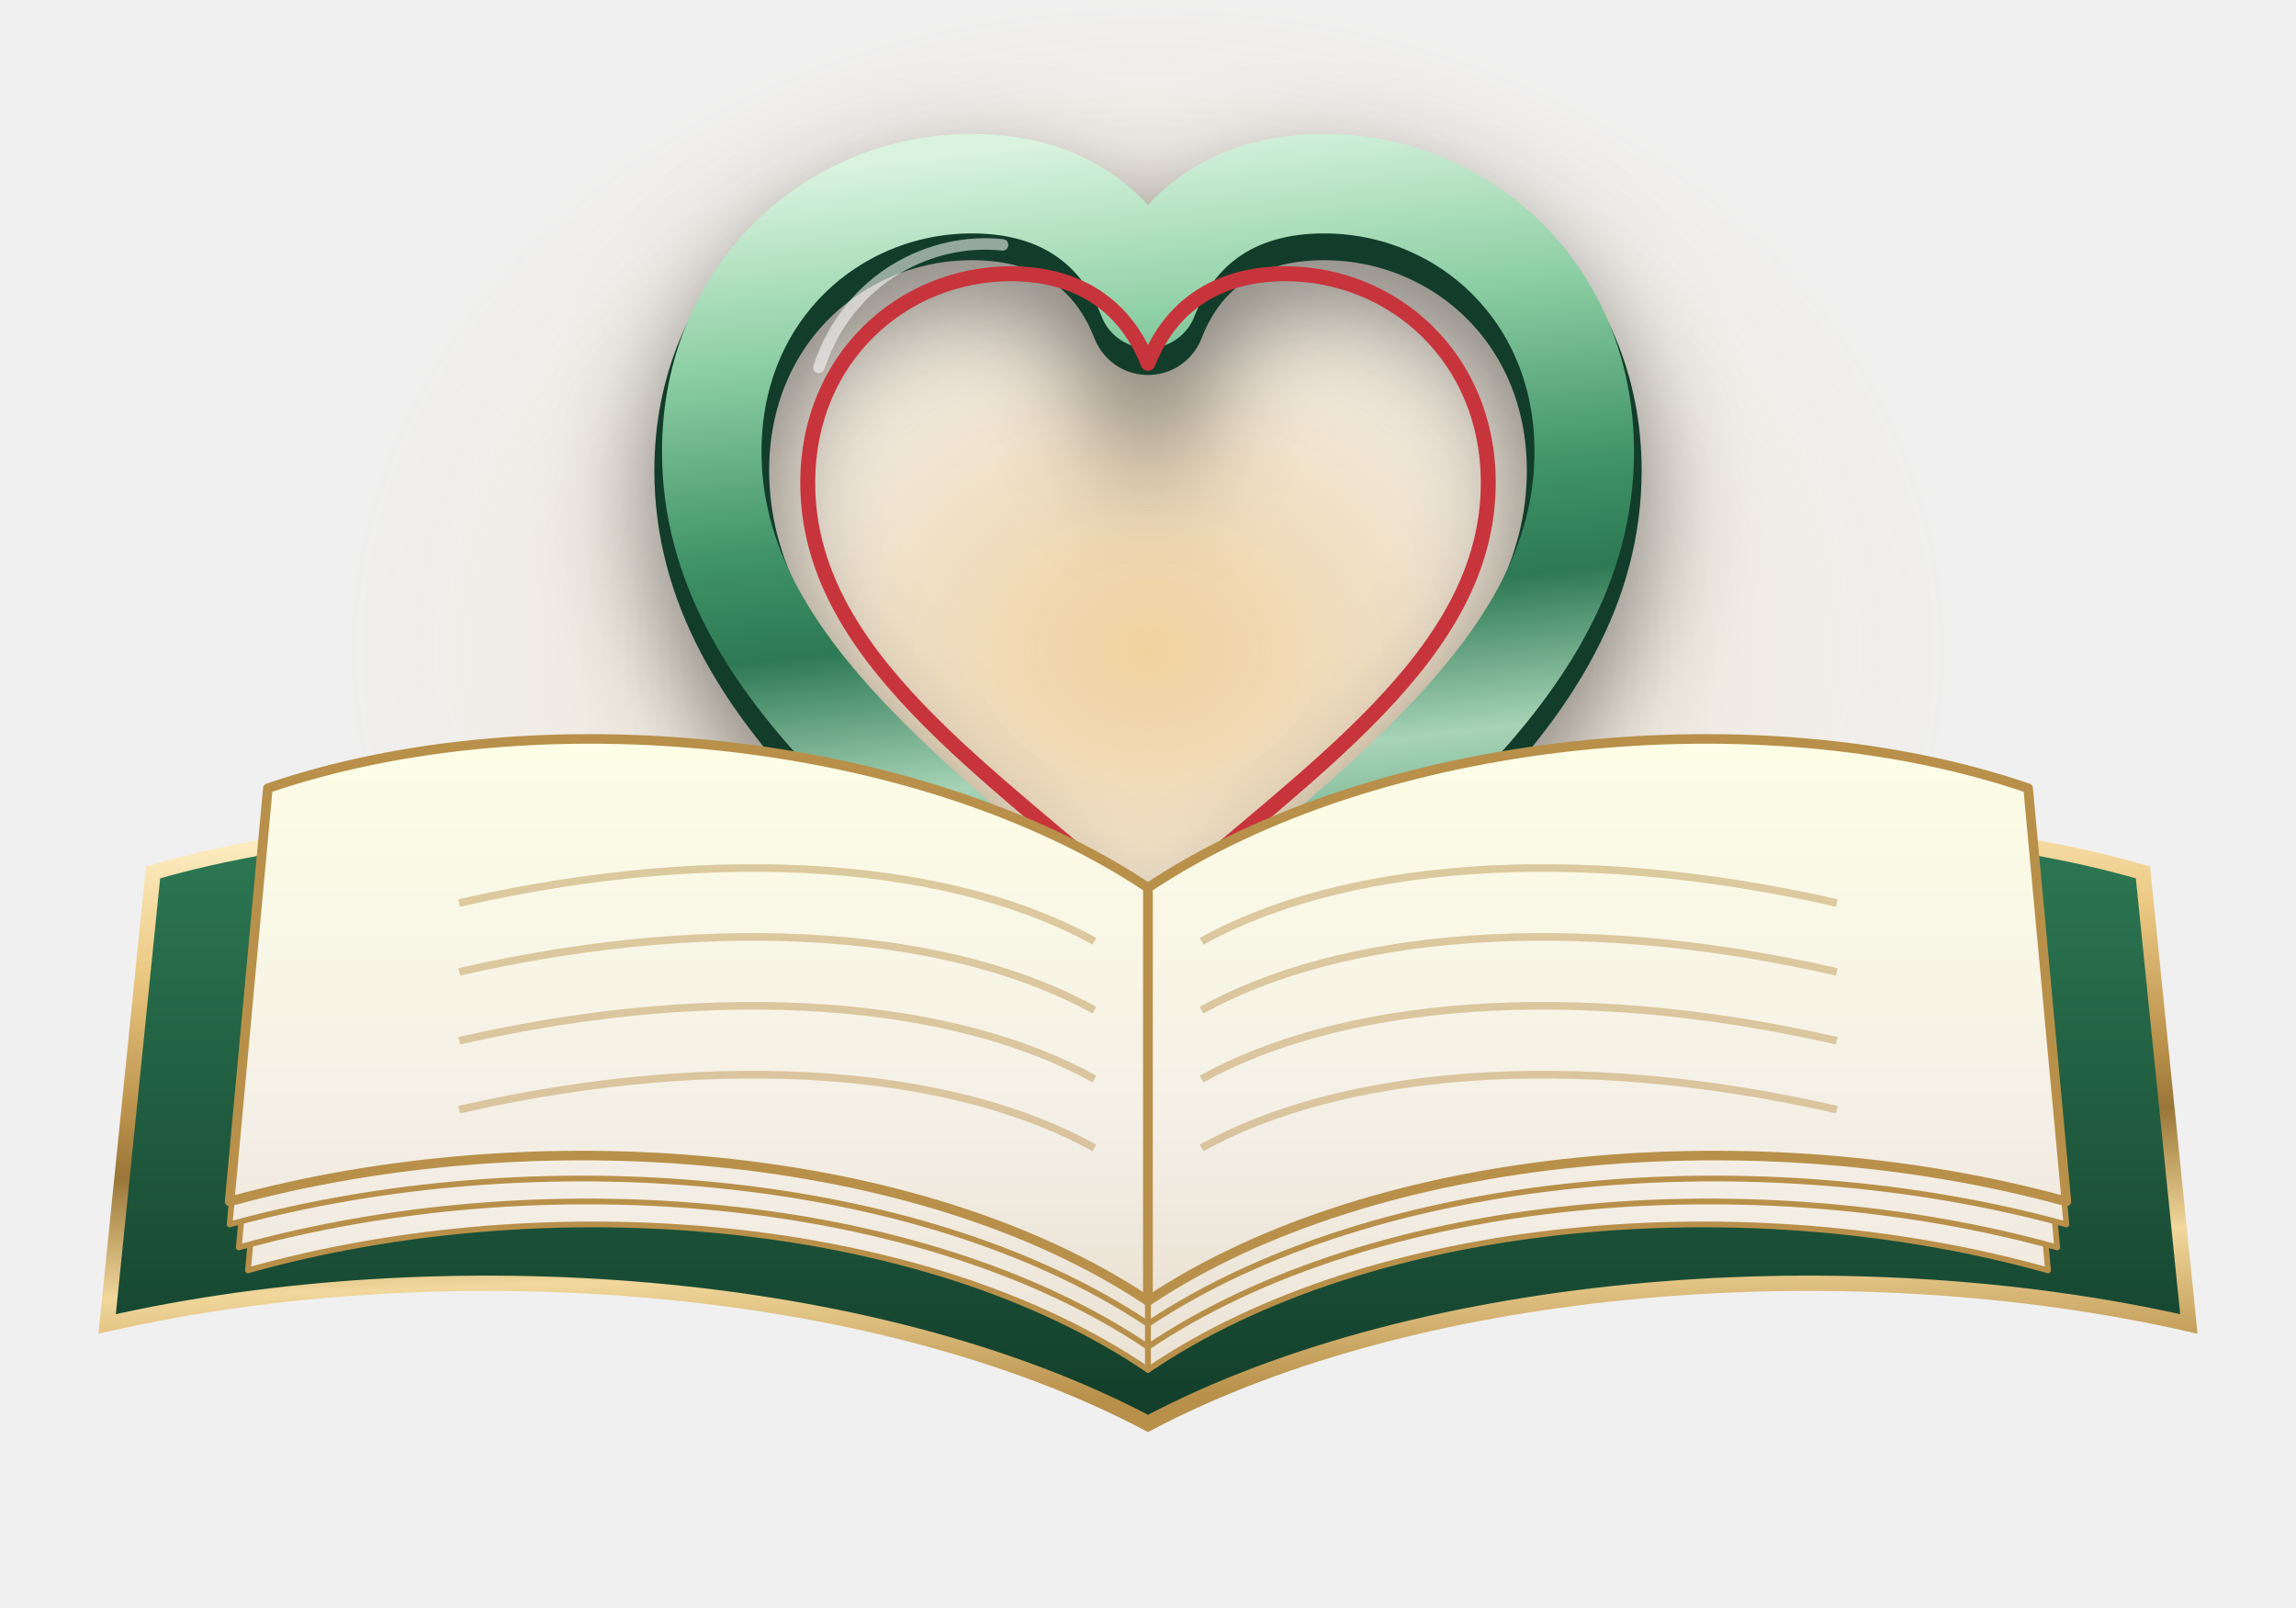
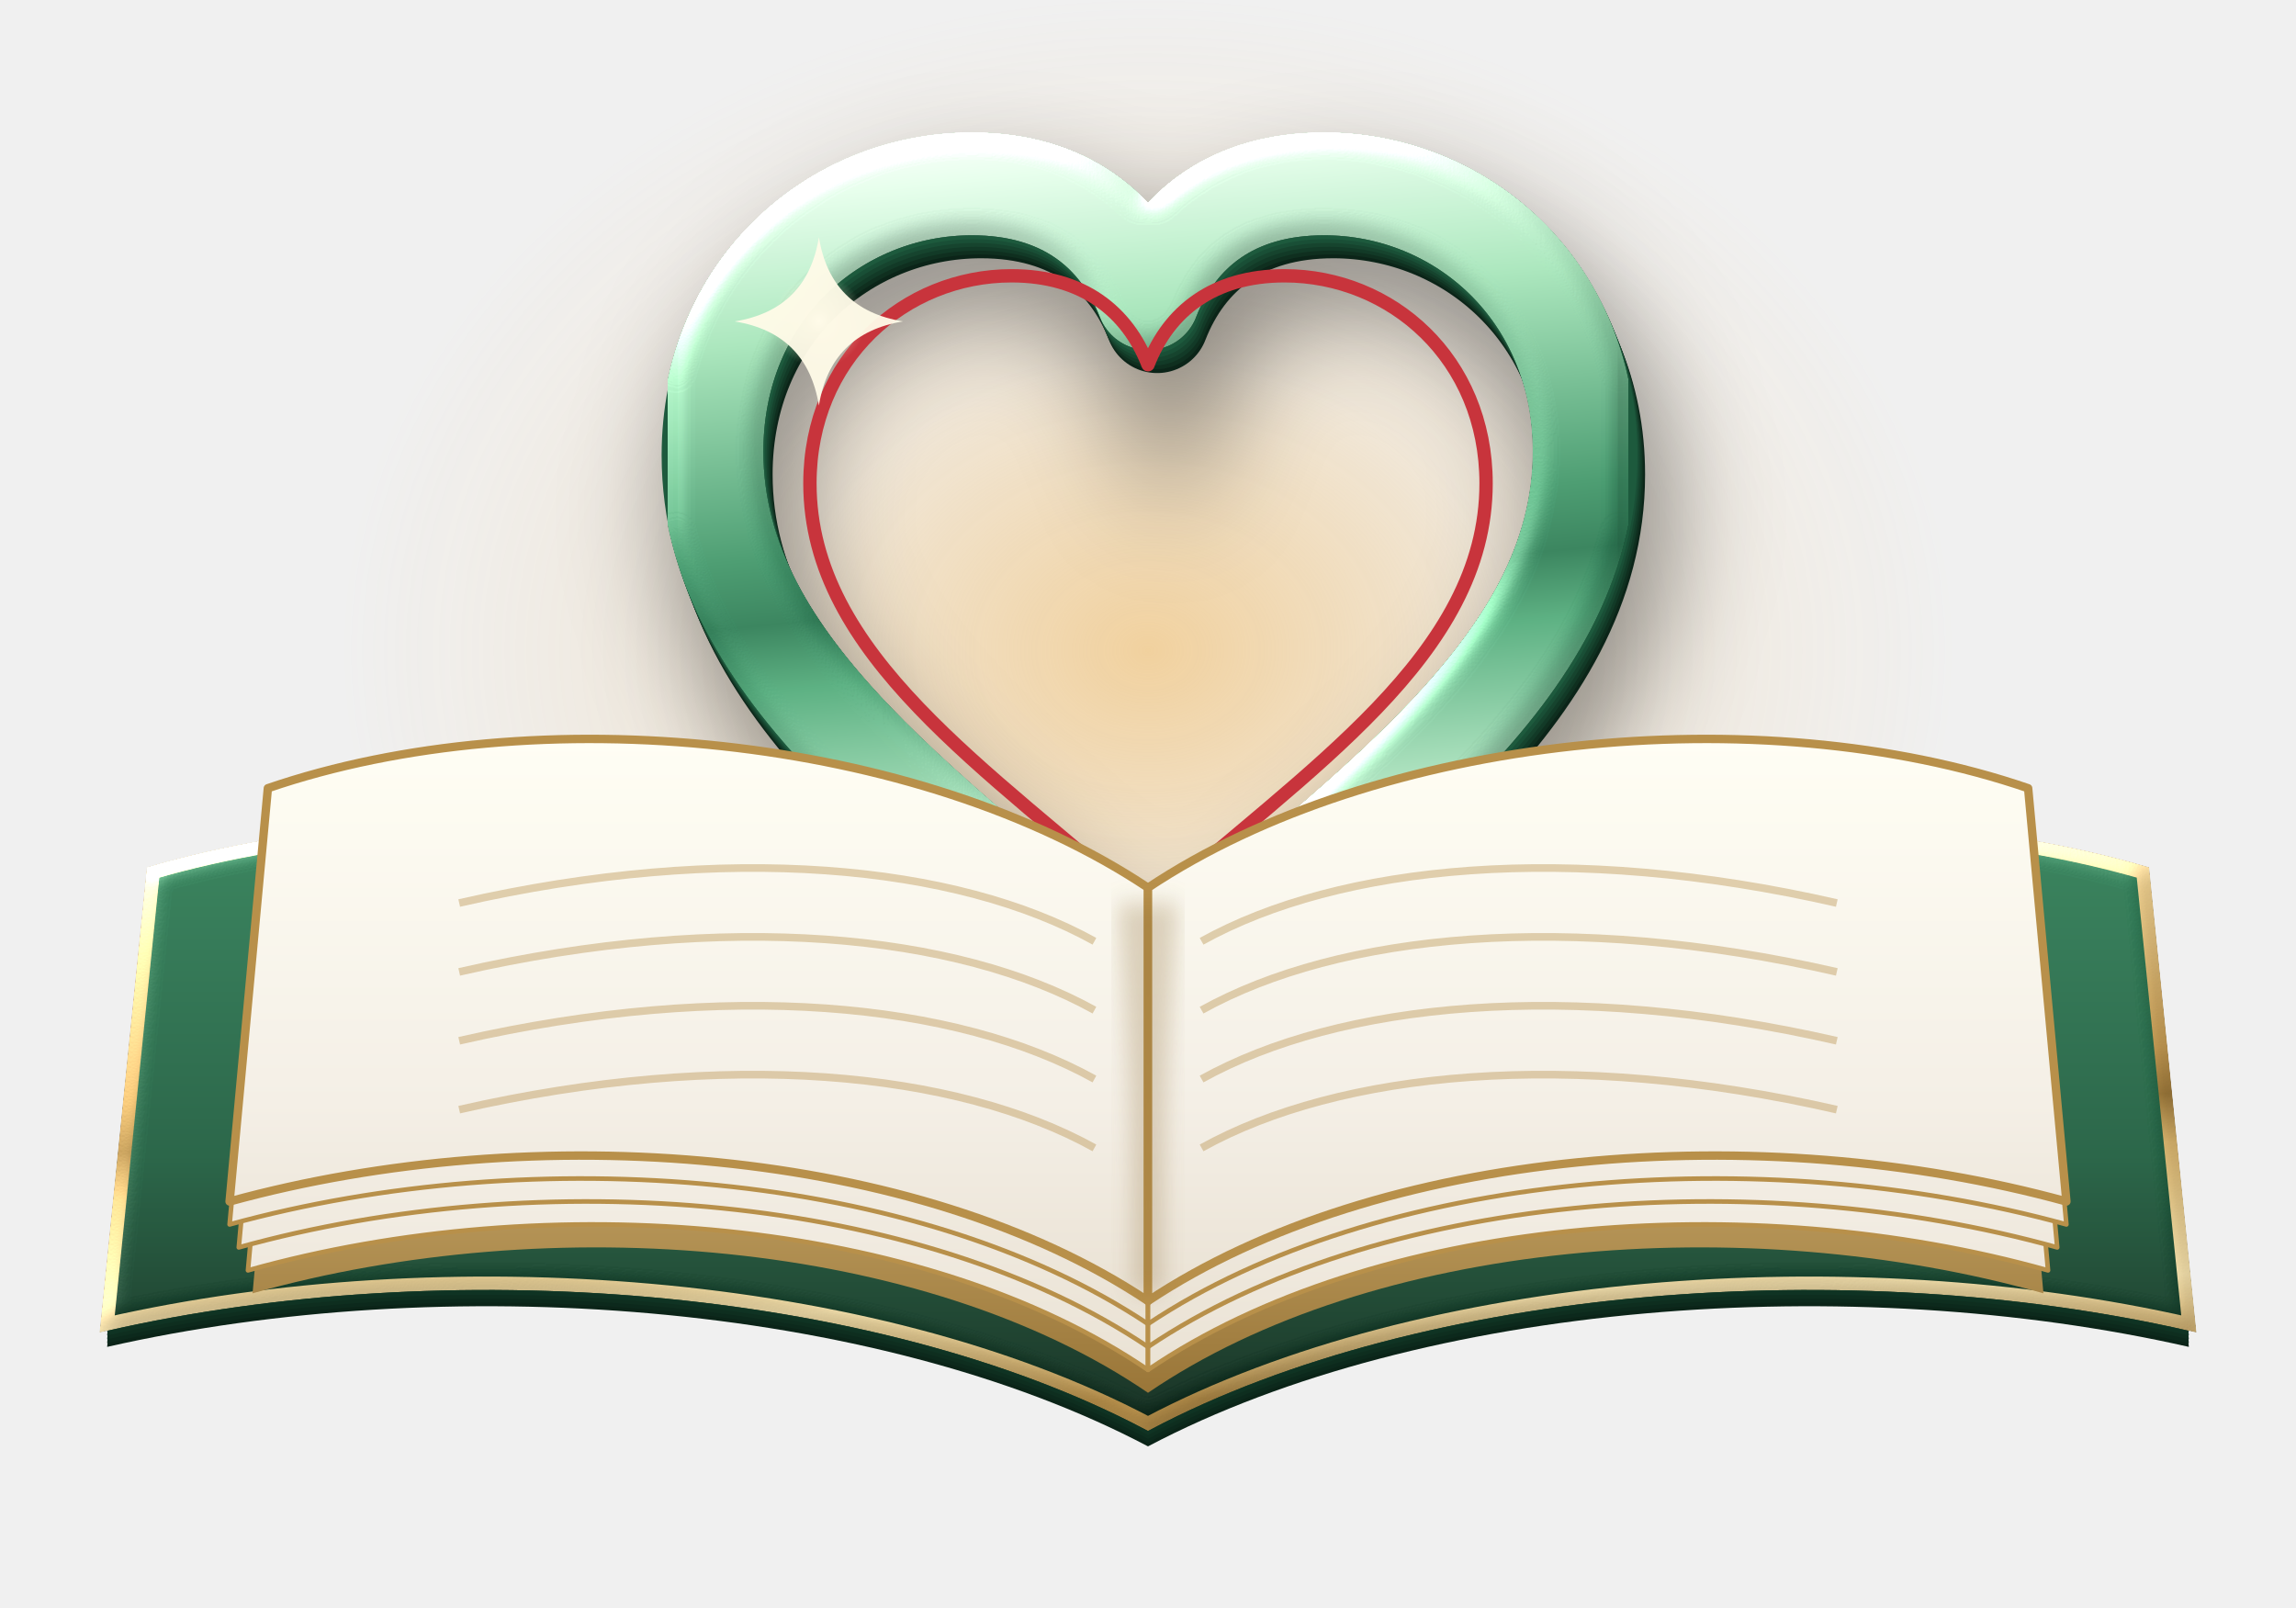
<svg xmlns="http://www.w3.org/2000/svg" viewBox="0 0 600 420" width="600" height="420" role="img" aria-label="Perpustakaan Hati book-heart emblem">
  <defs>
-     <linearGradient id="phe-foil-gold" x1="0" y1="0" x2="0.12" y2="1">
-       <stop offset="0" stop-color="#fff1c9" />
-       <stop offset="0.24" stop-color="#ecc983" />
-       <stop offset="0.48" stop-color="#b8904a" />
-       <stop offset="0.58" stop-color="#9a7638" />
-       <stop offset="0.78" stop-color="#f1d79b" />
+     <linearGradient id="phe-foil-gold" x1="0" y1="0" x2="0.1" y2="1">
+       <stop offset="0" stop-color="#fff4d6" />
+       <stop offset="0.2" stop-color="#f0d08e" />
+       <stop offset="0.46" stop-color="#c49a52" />
+       <stop offset="0.54" stop-color="#9a7638" />
+       <stop offset="0.62" stop-color="#d9b46c" />
+       <stop offset="0.84" stop-color="#f6e2ad" />
      <stop offset="1" stop-color="#b8904a" />
    </linearGradient>
-     <linearGradient id="phe-foil-emerald" x1="0" y1="0" x2="0.12" y2="1">
-       <stop offset="0" stop-color="#d9f3df" />
-       <stop offset="0.22" stop-color="#8fd0a6" />
+     <linearGradient id="phe-foil-emerald" x1="0" y1="0" x2="0.1" y2="1">
+       <stop offset="0" stop-color="#e3f7e8" />
+       <stop offset="0.2" stop-color="#9edab2" />
      <stop offset="0.46" stop-color="#3f9167" />
-       <stop offset="0.58" stop-color="#2d7954" />
-       <stop offset="0.76" stop-color="#a7d3b6" />
+       <stop offset="0.54" stop-color="#2d7954" />
+       <stop offset="0.62" stop-color="#4fa477" />
+       <stop offset="0.84" stop-color="#b6e3c4" />
      <stop offset="1" stop-color="#3f9167" />
    </linearGradient>
    <linearGradient id="phe-page" x1="0" y1="0" x2="0" y2="1">
-       <stop offset="0" stop-color="#fdfee6" />
-       <stop offset="0.7" stop-color="#f4efe6" />
+       <stop offset="0" stop-color="#fffef4" />
+       <stop offset="0.65" stop-color="#f4efe6" />
      <stop offset="1" stop-color="#eae2d4" />
+     </linearGradient>
+     <linearGradient id="phe-page-edge" x1="0" y1="0" x2="0" y2="1">
+       <stop offset="0" stop-color="#f1d79b" />
+       <stop offset="1" stop-color="#9a7638" />
    </linearGradient>
    <linearGradient id="phe-cover" x1="0" y1="0" x2="0" y2="1">
      <stop offset="0" stop-color="#2d7954" />
-       <stop offset="1" stop-color="#123d2a" />
+       <stop offset="0.55" stop-color="#1d5a3d" />
+       <stop offset="1" stop-color="#0b2418" />
    </linearGradient>
    <radialGradient id="phe-lantern" cx="0.5" cy="0.5" r="0.5">
      <stop offset="0" stop-color="#f2b85c" stop-opacity="0.55" />
      <stop offset="0.45" stop-color="#f2b85c" stop-opacity="0.16" />
      <stop offset="1" stop-color="#f2b85c" stop-opacity="0" />
    </radialGradient>
    <radialGradient id="phe-emerald-glow" cx="0.5" cy="0.5" r="0.5">
      <stop offset="0" stop-color="#3f9167" stop-opacity="0.55" />
      <stop offset="1" stop-color="#3f9167" stop-opacity="0" />
    </radialGradient>
    <radialGradient id="phe-vignette" cx="0.5" cy="0.45" r="0.75">
      <stop offset="0.55" stop-color="#000" stop-opacity="0" />
      <stop offset="1" stop-color="#000" stop-opacity="0.75" />
    </radialGradient>
+     <radialGradient id="phe-glint" cx="0.5" cy="0.5" r="0.5">
+       <stop offset="0" stop-color="#fff" stop-opacity="1" />
+       <stop offset="0.25" stop-color="#fff4d6" stop-opacity="0.6" />
+       <stop offset="1" stop-color="#fff4d6" stop-opacity="0" />
+     </radialGradient>
    <filter id="phe-blur" x="-30%" y="-30%" width="160%" height="160%">
      <feGaussianBlur stdDeviation="14" />
+     </filter>
+     <filter id="phe-contact" x="-10%" y="-10%" width="120%" height="140%">
+       <feGaussianBlur stdDeviation="3" />
+     </filter>
+     <filter id="phe-bevel" x="-5%" y="-10%" width="110%" height="125%" color-interpolation-filters="sRGB">
+       <feGaussianBlur in="SourceAlpha" stdDeviation="1.6" result="h" />
+       <feDiffuseLighting in="h" surfaceScale="3.2" diffuseConstant="1" lighting-color="#fff" result="d">
+         <feDistantLight azimuth="235" elevation="50" />
+       </feDiffuseLighting>
+       <feComposite in="SourceGraphic" in2="d" operator="arithmetic" k1="0.75" k2="0.42" k3="0" k4="0" result="shaded" />
+       <feSpecularLighting in="h" surfaceScale="3.2" specularConstant="0.85" specularExponent="26" lighting-color="#fffbe8" result="s">
+         <feDistantLight azimuth="235" elevation="42" />
+       </feSpecularLighting>
+       <feComposite in="s" in2="SourceAlpha" operator="in" result="sIn" />
+       <feComposite in="shaded" in2="sIn" operator="arithmetic" k1="0" k2="1" k3="0.7" k4="0" result="lit" />
+       <feComposite in="lit" in2="SourceAlpha" operator="in" />
+     </filter>
+     <filter id="phe-bevel-soft" x="-5%" y="-10%" width="110%" height="125%" color-interpolation-filters="sRGB">
+       <feGaussianBlur in="SourceAlpha" stdDeviation="3.0" result="h" />
+       <feDiffuseLighting in="h" surfaceScale="4.5" diffuseConstant="1" lighting-color="#fff" result="d">
+         <feDistantLight azimuth="235" elevation="50" />
+       </feDiffuseLighting>
+       <feComposite in="SourceGraphic" in2="d" operator="arithmetic" k1="0.75" k2="0.42" k3="0" k4="0" result="shaded" />
+       <feSpecularLighting in="h" surfaceScale="4.5" specularConstant="0.85" specularExponent="26" lighting-color="#fffbe8" result="s">
+         <feDistantLight azimuth="235" elevation="42" />
+       </feSpecularLighting>
+       <feComposite in="s" in2="SourceAlpha" operator="in" result="sIn" />
+       <feComposite in="shaded" in2="sIn" operator="arithmetic" k1="0" k2="1" k3="0.7" k4="0" result="lit" />
+       <feComposite in="lit" in2="SourceAlpha" operator="in" />
+     </filter>
+     <filter id="phe-deboss" x="-5%" y="-20%" width="110%" height="140%">
+       <feOffset in="SourceAlpha" dx="0" dy="2.2" result="down" />
+       <feComposite in="SourceAlpha" in2="down" operator="out" result="topEdge" />
+       <feFlood flood-color="#000" flood-opacity="0.45" />
+       <feComposite in2="topEdge" operator="in" result="shade" />
+       <feOffset in="SourceAlpha" dx="0" dy="1.6" result="lowAlpha" />
+       <feComposite in="lowAlpha" in2="SourceAlpha" operator="out" result="catch" />
+       <feFlood flood-color="#fff" flood-opacity="0.28" />
+       <feComposite in2="catch" operator="in" result="light" />
+       <feMerge>
+         <feMergeNode in="light" />
+         <feMergeNode in="SourceGraphic" />
+         <feMergeNode in="shade" />
+       </feMerge>
    </filter>
  </defs>
  <ellipse cx="300" cy="170" rx="210" ry="170" fill="url(#phe-lantern)" />
  <g>
-     <path fill="url(#phe-cover)" stroke="url(#phe-foil-gold)" stroke-width="4" d="M300,262 C228,214 116,206 40,228 L28,346 C116,326 228,334 300,372 C372,334 484,326 572,346 L560,228 C484,206 372,214 300,262 Z" />
-     <path fill="none" stroke="#000" stroke-opacity="0.5" stroke-width="30" filter="url(#phe-blur)" transform="translate(0,14)" d="M300,262 C246,214 186,176 186,118 C186,76 218,48 254,48 C278,48 293,60 300,78 C307,60 322,48 346,48 C382,48 414,76 414,118 C414,176 354,214 300,262 Z" />
-     <path fill="none" stroke="#123d2a" stroke-width="30" stroke-linejoin="round" transform="translate(0,5)" d="M300,262 C246,214 186,176 186,118 C186,76 218,48 254,48 C278,48 293,60 300,78 C307,60 322,48 346,48 C382,48 414,76 414,118 C414,176 354,214 300,262 Z" />
-     <path fill="none" stroke="url(#phe-foil-emerald)" stroke-width="26" stroke-linejoin="round" d="M300,262 C246,214 186,176 186,118 C186,76 218,48 254,48 C278,48 293,60 300,78 C307,60 322,48 346,48 C382,48 414,76 414,118 C414,176 354,214 300,262 Z" />
-     <path fill="none" stroke="#c8343c" stroke-width="5" stroke-linejoin="round" transform="translate(300,155) scale(0.78) translate(-300,-155)" d="M300,262 C246,214 186,176 186,118 C186,76 218,48 254,48 C278,48 293,60 300,78 C307,60 322,48 346,48 C382,48 414,76 414,118 C414,176 354,214 300,262 Z" />
-     <path fill="none" stroke="#ffffff" stroke-opacity="0.55" stroke-width="3" stroke-linecap="round" d="M214,96 C222,72 244,62 262,64" />
-     <path fill="url(#phe-page)" stroke="#b8904a" stroke-width="1.5" stroke-linejoin="round" d="M300,250 C241.2,210 143.2,200 74.6,224 L64.8,332 C143.2,310 241.2,318 300,358 Z" />
-     <path fill="url(#phe-page)" stroke="#b8904a" stroke-width="1.5" stroke-linejoin="round" d="M300,250 C358.8,210 456.8,200 525.4,224 L535.2,332 C456.8,310 358.8,318 300,358 Z" />
-     <path fill="url(#phe-page)" stroke="#b8904a" stroke-width="1.5" stroke-linejoin="round" d="M300,244 C240.6,204 141.6,194 72.3,218 L62.4,326 C141.6,304 240.6,312 300,352 Z" />
-     <path fill="url(#phe-page)" stroke="#b8904a" stroke-width="1.5" stroke-linejoin="round" d="M300,244 C359.4,204 458.4,194 527.7,218 L537.6,326 C458.4,304 359.4,312 300,352 Z" />
-     <path fill="url(#phe-page)" stroke="#b8904a" stroke-width="1.5" stroke-linejoin="round" d="M300,238 C240.0,198 140.0,188 70.0,212 L60.0,320 C140.0,298 240.0,306 300,346 Z" />
-     <path fill="url(#phe-page)" stroke="#b8904a" stroke-width="1.5" stroke-linejoin="round" d="M300,238 C360.0,198 460.0,188 530.0,212 L540.0,320 C460.0,298 360.0,306 300,346 Z" />
-     <path fill="url(#phe-page)" stroke="#b8904a" stroke-width="2.5" stroke-linejoin="round" d="M300,232 C240.0,192 140.0,182 70.0,206 L60.0,314 C140.0,292 240.0,300 300,340 Z" />
-     <path fill="url(#phe-page)" stroke="#b8904a" stroke-width="2.5" stroke-linejoin="round" d="M300,232 C360.0,192 460.0,182 530.0,206 L540.0,314 C460.0,292 360.0,300 300,340 Z" />
-     <path fill="none" stroke="#b8904a" stroke-opacity="0.45" stroke-width="2" d="M286,246 C250,226 190,220 120,236" />
-     <path fill="none" stroke="#b8904a" stroke-opacity="0.45" stroke-width="2" d="M314,246 C350,226 410,220 480,236" />
-     <path fill="none" stroke="#b8904a" stroke-opacity="0.45" stroke-width="2" d="M286,264 C250,244 190,238 120,254" />
-     <path fill="none" stroke="#b8904a" stroke-opacity="0.45" stroke-width="2" d="M314,264 C350,244 410,238 480,254" />
-     <path fill="none" stroke="#b8904a" stroke-opacity="0.45" stroke-width="2" d="M286,282 C250,262 190,256 120,272" />
-     <path fill="none" stroke="#b8904a" stroke-opacity="0.45" stroke-width="2" d="M314,282 C350,262 410,256 480,272" />
-     <path fill="none" stroke="#b8904a" stroke-opacity="0.45" stroke-width="2" d="M286,300 C250,280 190,274 120,290" />
-     <path fill="none" stroke="#b8904a" stroke-opacity="0.45" stroke-width="2" d="M314,300 C350,280 410,274 480,290" />
+     <path id="phe-coverpath" d="M300,262 C228,214 116,206 40,228 L28,346 C116,326 228,334 300,372 C372,334 484,326 572,346 L560,228 C484,206 372,214 300,262 Z" />
+     <use href="#phe-coverpath" fill="#0b2418" transform="translate(0.0,6)" />
+     <use href="#phe-coverpath" fill="#0c291c" transform="translate(0.0,5)" />
+     <use href="#phe-coverpath" fill="#0e2e1f" transform="translate(0.0,4)" />
+     <use href="#phe-coverpath" fill="#0f3323" transform="translate(0.0,3)" />
+     <use href="#phe-coverpath" fill="#113826" transform="translate(0.0,2)" />
+     <use href="#phe-coverpath" fill="#123d2a" transform="translate(0.0,1)" />
+     <use href="#phe-coverpath" fill="url(#phe-cover)" stroke="url(#phe-foil-gold)" stroke-width="3.5" filter="url(#phe-bevel-soft)" />
+     <path fill="none" stroke="#000" stroke-opacity="0.45" stroke-width="30" filter="url(#phe-blur)" transform="translate(6,16)" d="M300,262 C246,214 186,176 186,118 C186,76 218,48 254,48 C278,48 293,60 300,78 C307,60 322,48 346,48 C382,48 414,76 414,118 C414,176 354,214 300,262 Z" />
+     <path fill="none" stroke="#0b2418" stroke-width="27" stroke-linejoin="round" transform="translate(2.4,6)" d="M300,262 C246,214 186,176 186,118 C186,76 218,48 254,48 C278,48 293,60 300,78 C307,60 322,48 346,48 C382,48 414,76 414,118 C414,176 354,214 300,262 Z" />
+     <path fill="none" stroke="#0f2f1f" stroke-width="27" stroke-linejoin="round" transform="translate(2.0,5)" d="M300,262 C246,214 186,176 186,118 C186,76 218,48 254,48 C278,48 293,60 300,78 C307,60 322,48 346,48 C382,48 414,76 414,118 C414,176 354,214 300,262 Z" />
+     <path fill="none" stroke="#123a27" stroke-width="27" stroke-linejoin="round" transform="translate(1.6,4)" d="M300,262 C246,214 186,176 186,118 C186,76 218,48 254,48 C278,48 293,60 300,78 C307,60 322,48 346,48 C382,48 414,76 414,118 C414,176 354,214 300,262 Z" />
+     <path fill="none" stroke="#16442e" stroke-width="27" stroke-linejoin="round" transform="translate(1.2,3)" d="M300,262 C246,214 186,176 186,118 C186,76 218,48 254,48 C278,48 293,60 300,78 C307,60 322,48 346,48 C382,48 414,76 414,118 C414,176 354,214 300,262 Z" />
+     <path fill="none" stroke="#194f36" stroke-width="27" stroke-linejoin="round" transform="translate(0.8,2)" d="M300,262 C246,214 186,176 186,118 C186,76 218,48 254,48 C278,48 293,60 300,78 C307,60 322,48 346,48 C382,48 414,76 414,118 C414,176 354,214 300,262 Z" />
+     <path fill="none" stroke="#1d5a3d" stroke-width="27" stroke-linejoin="round" transform="translate(0.4,1)" d="M300,262 C246,214 186,176 186,118 C186,76 218,48 254,48 C278,48 293,60 300,78 C307,60 322,48 346,48 C382,48 414,76 414,118 C414,176 354,214 300,262 Z" />
+     <path fill="none" stroke="url(#phe-foil-emerald)" stroke-width="27" stroke-linejoin="round" filter="url(#phe-bevel-soft)" d="M300,262 C246,214 186,176 186,118 C186,76 218,48 254,48 C278,48 293,60 300,78 C307,60 322,48 346,48 C382,48 414,76 414,118 C414,176 354,214 300,262 Z" />
+     <path fill="none" stroke="#c8343c" stroke-width="4.5" stroke-linejoin="round" transform="translate(300,155) scale(0.775) translate(-300,-155)" d="M300,262 C246,214 186,176 186,118 C186,76 218,48 254,48 C278,48 293,60 300,78 C307,60 322,48 346,48 C382,48 414,76 414,118 C414,176 354,214 300,262 Z" />
+     <path fill="url(#phe-page-edge)" d="M300,256 C241.5,216 144.0,206 75.8,230 L66.0,338 C144.0,316 241.5,324 300,364 Z" />
+     <path fill="url(#phe-page-edge)" d="M300,256 C358.5,216 456.0,206 524.2,230 L534.0,338 C456.0,316 358.5,324 300,364 Z" />
+     <path fill="url(#phe-page)" stroke="#b8904a" stroke-width="1.2" stroke-linejoin="round" d="M300,250 C241.2,210 143.2,200 74.6,224 L64.8,332 C143.2,310 241.2,318 300,358 Z" />
+     <path fill="url(#phe-page)" stroke="#b8904a" stroke-width="1.2" stroke-linejoin="round" d="M300,250 C358.8,210 456.8,200 525.4,224 L535.2,332 C456.8,310 358.8,318 300,358 Z" />
+     <path fill="url(#phe-page)" stroke="#b8904a" stroke-width="1.2" stroke-linejoin="round" d="M300,244 C240.6,204 141.6,194 72.3,218 L62.4,326 C141.6,304 240.6,312 300,352 Z" />
+     <path fill="url(#phe-page)" stroke="#b8904a" stroke-width="1.2" stroke-linejoin="round" d="M300,244 C359.4,204 458.4,194 527.7,218 L537.6,326 C458.4,304 359.4,312 300,352 Z" />
+     <path fill="url(#phe-page)" stroke="#b8904a" stroke-width="1.2" stroke-linejoin="round" d="M300,238 C240.0,198 140.0,188 70.0,212 L60.0,320 C140.0,298 240.0,306 300,346 Z" />
+     <path fill="url(#phe-page)" stroke="#b8904a" stroke-width="1.2" stroke-linejoin="round" d="M300,238 C360.0,198 460.0,188 530.0,212 L540.0,320 C460.0,298 360.0,306 300,346 Z" />
+     <path fill="url(#phe-page)" stroke="#b8904a" stroke-width="2.2" stroke-linejoin="round" d="M300,232 C240.0,192 140.0,182 70.0,206 L60.0,314 C140.0,292 240.0,300 300,340 Z" />
+     <path fill="url(#phe-page)" stroke="#b8904a" stroke-width="2.2" stroke-linejoin="round" d="M300,232 C360.0,192 460.0,182 530.0,206 L540.0,314 C460.0,292 360.0,300 300,340 Z" />
+     <path fill="#8a6a35" opacity="0.28" filter="url(#phe-contact)" d="M292,236 C296,280 296,312 296,338 L304,338 C304,312 304,280 308,236 Z" />
+     <path fill="none" stroke="#b8904a" stroke-opacity="0.4" stroke-width="2" d="M286,246 C250,226 190,220 120,236" />
+     <path fill="none" stroke="#b8904a" stroke-opacity="0.4" stroke-width="2" d="M314,246 C350,226 410,220 480,236" />
+     <path fill="none" stroke="#b8904a" stroke-opacity="0.4" stroke-width="2" d="M286,264 C250,244 190,238 120,254" />
+     <path fill="none" stroke="#b8904a" stroke-opacity="0.4" stroke-width="2" d="M314,264 C350,244 410,238 480,254" />
+     <path fill="none" stroke="#b8904a" stroke-opacity="0.4" stroke-width="2" d="M286,282 C250,262 190,256 120,272" />
+     <path fill="none" stroke="#b8904a" stroke-opacity="0.4" stroke-width="2" d="M314,282 C350,262 410,256 480,272" />
+     <path fill="none" stroke="#b8904a" stroke-opacity="0.4" stroke-width="2" d="M286,300 C250,280 190,274 120,290" />
+     <path fill="none" stroke="#b8904a" stroke-opacity="0.4" stroke-width="2" d="M314,300 C350,280 410,274 480,290" />
+     <circle cx="214" cy="84" r="12.1" fill="url(#phe-glint)" />
+     <path fill="#fffbe8" opacity="0.95" d="M214,62 Q217.08,80.92 236,84 Q217.08,87.08 214,106 Q210.92,87.08 192,84 Q210.92,80.92 214,62 Z" />
  </g>
</svg>
